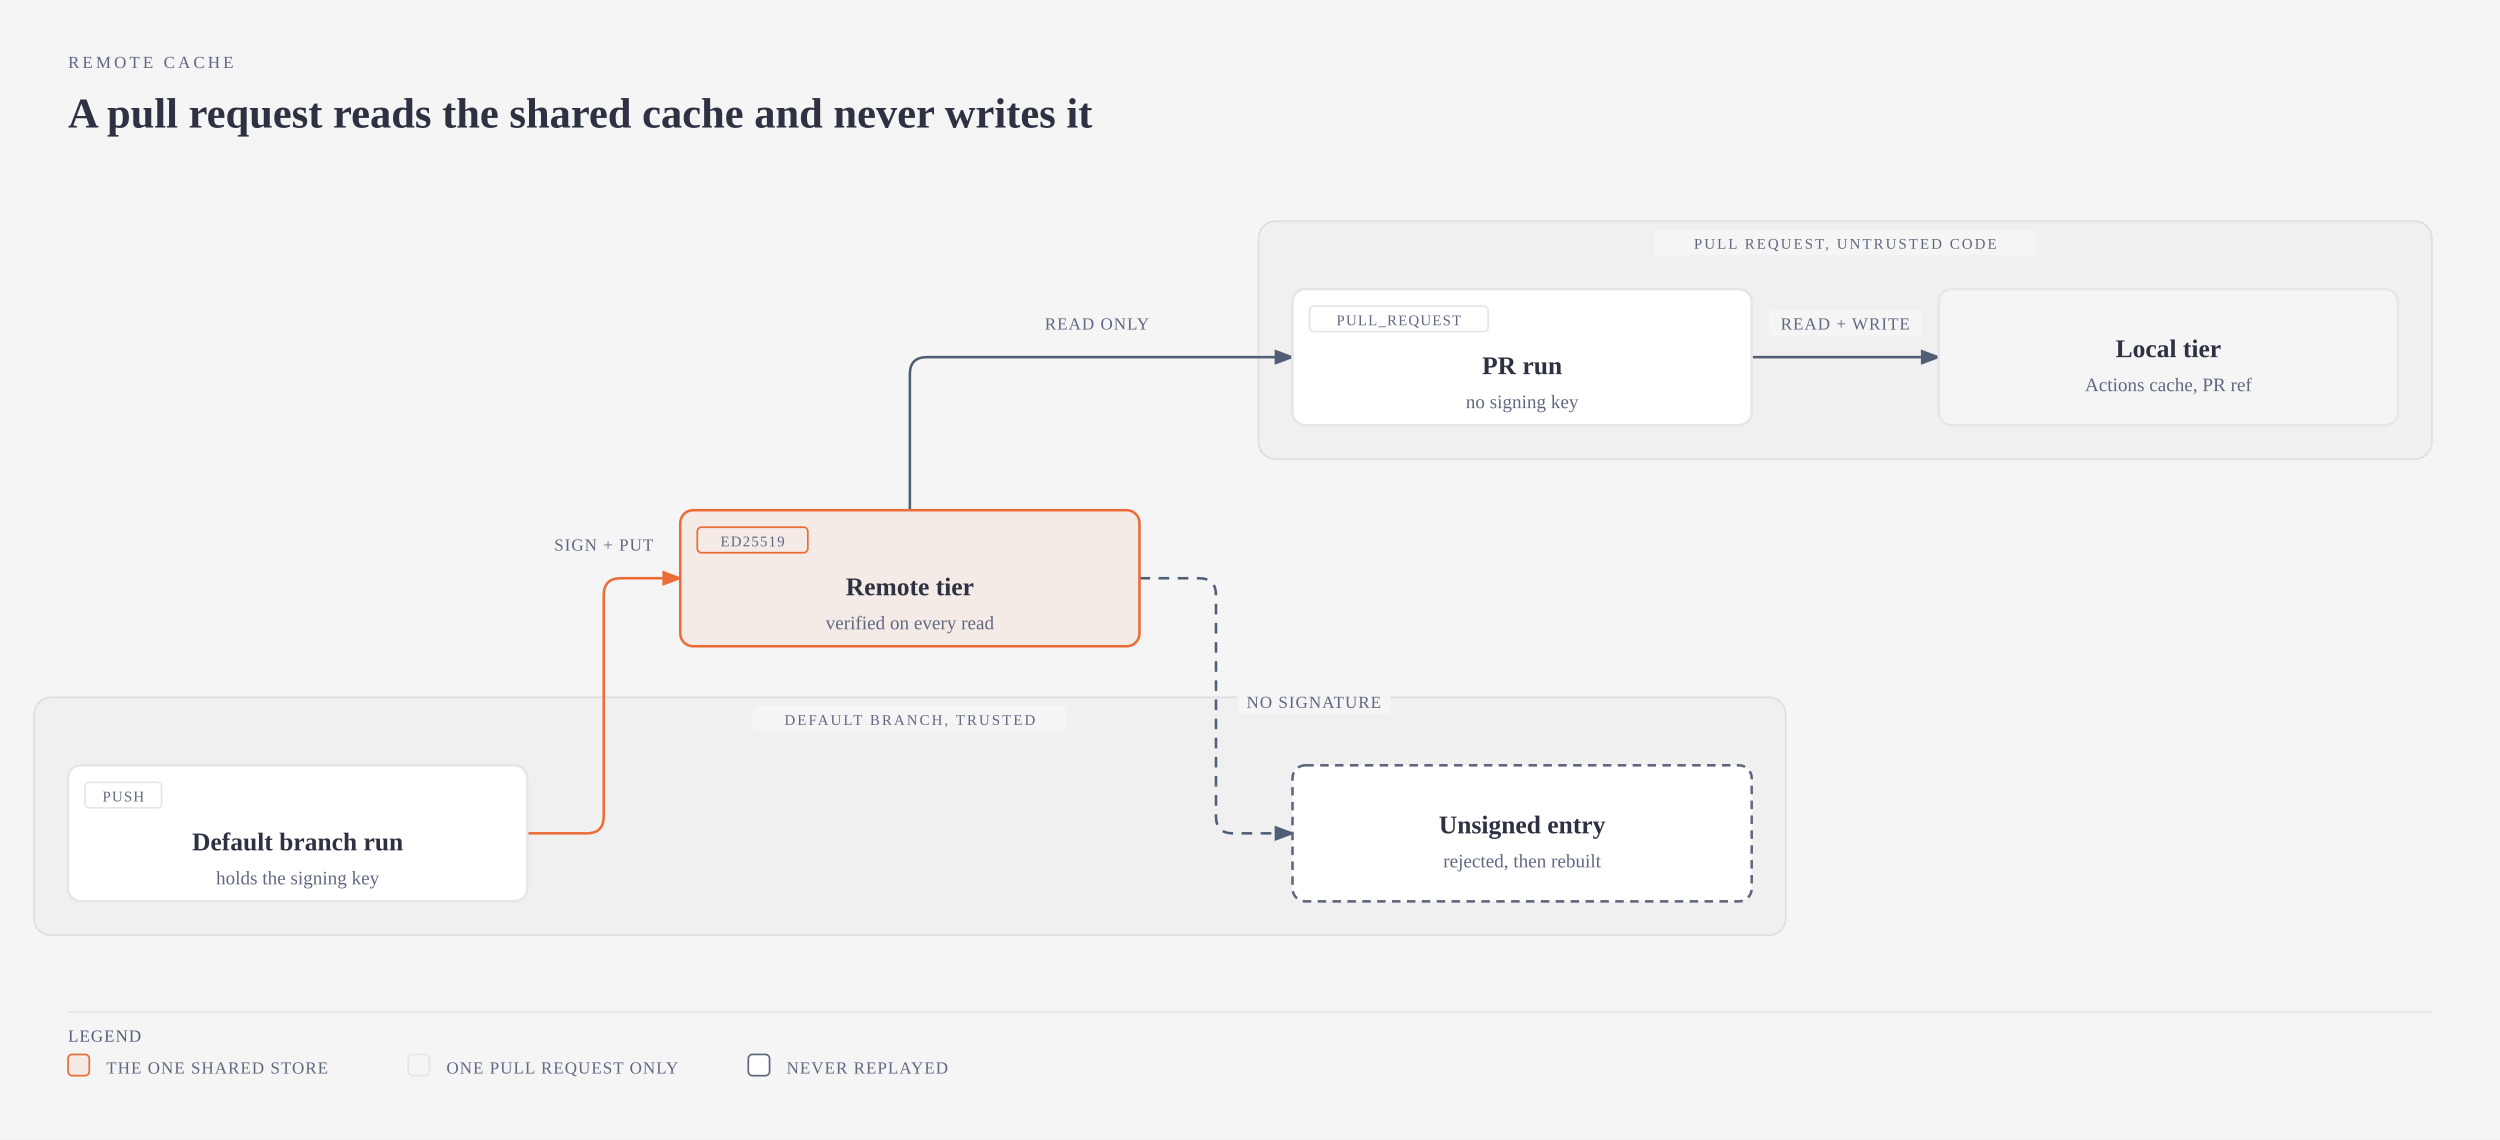
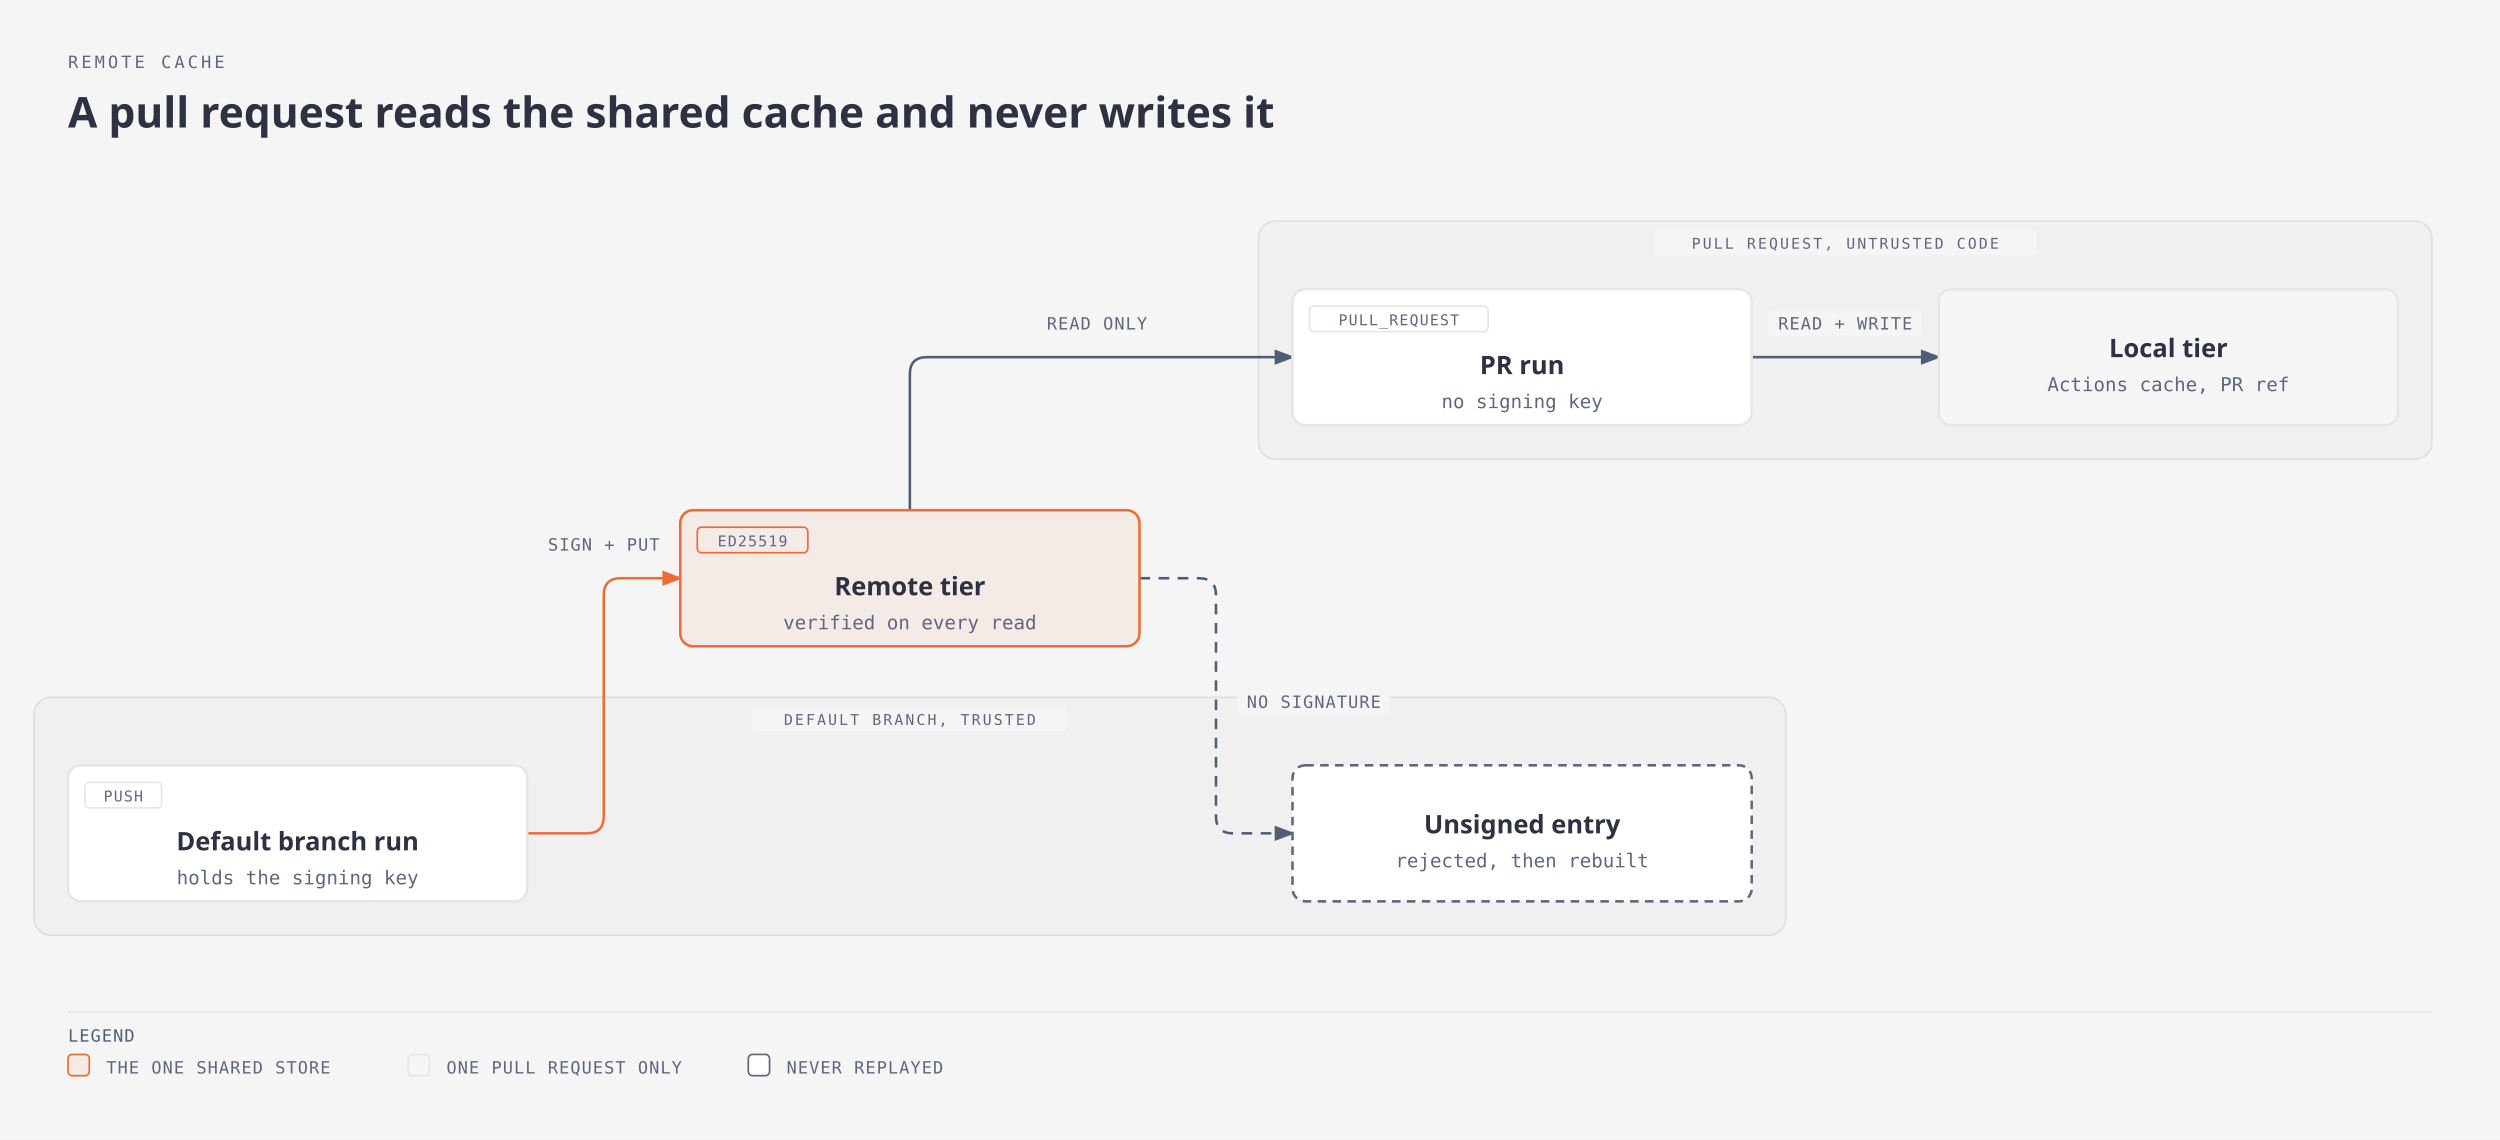
<svg xmlns="http://www.w3.org/2000/svg" viewBox="0 0 1176 536" width="1176" height="536" role="img" aria-labelledby="cache-trust-title cache-trust-desc" class="magus-diagram">
  <defs>
    <marker id="cache-trust-arrow-default" markerWidth="8" markerHeight="6" refX="7" refY="3" orient="auto">
      <polygon points="0 0, 8 3, 0 6" fill="#4f5d75" />
    </marker>
    <marker id="cache-trust-arrow-accent" markerWidth="8" markerHeight="6" refX="7" refY="3" orient="auto">
      <polygon points="0 0, 8 3, 0 6" fill="#eb6c36" />
    </marker>
    <marker id="cache-trust-arrow-link" markerWidth="8" markerHeight="6" refX="7" refY="3" orient="auto">
      <polygon points="0 0, 8 3, 0 6" fill="#2e5aa8" />
    </marker>
  </defs>
  <rect width="100%" height="100%" fill="#f5f5f5" />
-   <text x="32" y="32" fill="#5f6780" font-size="8" font-family="var(--pico-font-family-monospace, monospace)" style="font-variant-ligatures:none" letter-spacing="0.18em">REMOTE CACHE</text>
-   <text x="32" y="60" fill="#2d3142" font-size="20" font-weight="600" font-family="var(--pico-font-family, sans-serif)">A pull request reads the shared cache and never writes it</text>
+   <text x="32" y="32" fill="#5f6780" font-family="monospace" font-size="8" style="font-variant-ligatures:none" letter-spacing="0.18em">REMOTE CACHE</text>
+   <text x="32" y="60" fill="#2d3142" font-family="sans-serif" font-size="20" font-weight="600">A pull request reads the shared cache and never writes it</text>
  <g transform="translate(0,40)">
-     <rect x="592" y="64" width="552" height="112" rx="8" fill="#2d3142" fill-opacity="0.02" stroke="#2d3142" stroke-opacity="0.1" stroke-width="0.8" />
+     <rect x="592" y="64" width="552" height="112" rx="8" fill="#2d3142" stroke="#2d3142" fill-opacity="0.02" stroke-opacity="0.1" stroke-width="0.8" />
    <rect x="778" y="68" width="180" height="12" rx="2" fill="#f5f5f5" />
-     <text x="868" y="77" fill="#5f6780" font-size="7" font-family="var(--pico-font-family-monospace, monospace)" style="font-variant-ligatures:none" text-anchor="middle" letter-spacing="0.14em">PULL REQUEST, UNTRUSTED CODE</text>
-     <rect x="16" y="288" width="824" height="112" rx="8" fill="#2d3142" fill-opacity="0.02" stroke="#2d3142" stroke-opacity="0.1" stroke-width="0.8" />
+     <text x="868" y="77" fill="#5f6780" font-family="monospace" font-size="7" style="font-variant-ligatures:none" text-anchor="middle" letter-spacing="0.14em">PULL REQUEST, UNTRUSTED CODE</text>
+     <rect x="16" y="288" width="824" height="112" rx="8" fill="#2d3142" stroke="#2d3142" fill-opacity="0.02" stroke-opacity="0.1" stroke-width="0.8" />
    <rect x="354" y="292" width="148" height="12" rx="2" fill="#f5f5f5" />
-     <text x="428" y="301" fill="#5f6780" font-size="7" font-family="var(--pico-font-family-monospace, monospace)" style="font-variant-ligatures:none" text-anchor="middle" letter-spacing="0.14em">DEFAULT BRANCH, TRUSTED</text>
+     <text x="428" y="301" fill="#5f6780" font-family="monospace" font-size="7" style="font-variant-ligatures:none" text-anchor="middle" letter-spacing="0.14em">DEFAULT BRANCH, TRUSTED</text>
    <path data-edge="external:PR run-&gt;external:Local tier" id="cache-trust-edge-external_3aPR_20run-external_3aLocal_20tier" d="M 824 128 L 912 128" fill="none" stroke="#4f5d75" stroke-width="1.2" marker-end="url(#cache-trust-arrow-default)" />
    <path data-edge="internal/cache-&gt;external:PR run" id="cache-trust-edge-internal_2fcache-external_3aPR_20run" d="M 428 200 L 428 136 Q 428 128 436 128 L 608 128" fill="none" stroke="#4f5d75" stroke-width="1.2" marker-end="url(#cache-trust-arrow-default)" />
    <path data-edge="internal/cache-&gt;external:Unsigned entry" id="cache-trust-edge-internal_2fcache-external_3aUnsigned_20entry" d="M 536 232 L 564 232 Q 572 232 572 240 L 572 344 Q 572 352 580 352 L 608 352" fill="none" stroke="#4f5d75" stroke-width="1.2" stroke-dasharray="5,4" marker-end="url(#cache-trust-arrow-default)" />
    <path data-edge="external:Default branch run-&gt;internal/cache" id="cache-trust-edge-external_3aDefault_20branch_20run-internal_2fcache" d="M 248 352 L 276 352 Q 284 352 284 344 L 284 240 Q 284 232 292 232 L 320 232" fill="none" stroke="#eb6c36" stroke-width="1.2" marker-end="url(#cache-trust-arrow-accent)" />
    <rect x="832" y="106" width="72" height="12" rx="2" fill="#f5f5f5" />
-     <text x="868" y="115" fill="#5f6780" font-size="8" font-family="var(--pico-font-family-monospace, monospace)" style="font-variant-ligatures:none" text-anchor="middle" letter-spacing="0.06em">READ + WRITE</text>
+     <text x="868" y="115" fill="#5f6780" font-family="monospace" font-size="8" style="font-variant-ligatures:none" text-anchor="middle" letter-spacing="0.06em">READ + WRITE</text>
    <rect x="488" y="106" width="56" height="12" rx="2" fill="#f5f5f5" />
-     <text x="516" y="115" fill="#5f6780" font-size="8" font-family="var(--pico-font-family-monospace, monospace)" style="font-variant-ligatures:none" text-anchor="middle" letter-spacing="0.06em">READ ONLY</text>
+     <text x="516" y="115" fill="#5f6780" font-family="monospace" font-size="8" style="font-variant-ligatures:none" text-anchor="middle" letter-spacing="0.06em">READ ONLY</text>
    <rect x="582" y="284" width="72" height="12" rx="2" fill="#f5f5f5" />
-     <text x="618" y="293" fill="#5f6780" font-size="8" font-family="var(--pico-font-family-monospace, monospace)" style="font-variant-ligatures:none" text-anchor="middle" letter-spacing="0.06em">NO SIGNATURE</text>
+     <text x="618" y="293" fill="#5f6780" font-family="monospace" font-size="8" style="font-variant-ligatures:none" text-anchor="middle" letter-spacing="0.06em">NO SIGNATURE</text>
    <rect x="254" y="210" width="60" height="12" rx="2" fill="#f5f5f5" />
-     <text x="284" y="219" fill="#5f6780" font-size="8" font-family="var(--pico-font-family-monospace, monospace)" style="font-variant-ligatures:none" text-anchor="middle" letter-spacing="0.06em">SIGN + PUT</text>
+     <text x="284" y="219" fill="#5f6780" font-family="monospace" font-size="8" style="font-variant-ligatures:none" text-anchor="middle" letter-spacing="0.06em">SIGN + PUT</text>
    <g data-node="external:PR run">
      <rect x="608" y="96" width="216" height="64" rx="6" fill="#f5f5f5" />
      <rect x="608" y="96" width="216" height="64" rx="6" fill="#ffffff" stroke="#e6e6e8" stroke-width="1.2" />
      <rect x="616" y="104" width="84" height="12" rx="2" fill="none" stroke="#e6e6e8" stroke-width="0.8" />
-       <text x="658" y="113" fill="#5f6780" font-size="7" font-family="var(--pico-font-family-monospace, monospace)" style="font-variant-ligatures:none" text-anchor="middle" letter-spacing="0.08em">PULL_REQUEST</text>
-       <text x="716" y="136" fill="#2d3142" font-size="12" font-weight="600" font-family="var(--pico-font-family, sans-serif)" text-anchor="middle">PR run</text>
-       <text x="716" y="152" fill="#5f6780" font-size="9" font-family="var(--pico-font-family-monospace, monospace)" style="font-variant-ligatures:none" text-anchor="middle">no signing key</text>
+       <text x="658" y="113" fill="#5f6780" font-family="monospace" font-size="7" style="font-variant-ligatures:none" text-anchor="middle" letter-spacing="0.08em">PULL_REQUEST</text>
+       <text x="716" y="136" fill="#2d3142" font-family="sans-serif" font-size="12" font-weight="600" text-anchor="middle">PR run</text>
+       <text x="716" y="152" fill="#5f6780" font-family="monospace" font-size="9" style="font-variant-ligatures:none" text-anchor="middle">no signing key</text>
    </g>
    <g data-node="external:Local tier">
      <rect x="912" y="96" width="216" height="64" rx="6" fill="#f5f5f5" />
      <rect x="912" y="96" width="216" height="64" rx="6" fill="#f5f5f5" stroke="#e6e6e8" stroke-width="1.2" />
-       <text x="1020" y="128" fill="#2d3142" font-size="12" font-weight="600" font-family="var(--pico-font-family, sans-serif)" text-anchor="middle">Local tier</text>
-       <text x="1020" y="144" fill="#5f6780" font-size="9" font-family="var(--pico-font-family-monospace, monospace)" style="font-variant-ligatures:none" text-anchor="middle">Actions cache, PR ref</text>
+       <text x="1020" y="128" fill="#2d3142" font-family="sans-serif" font-size="12" font-weight="600" text-anchor="middle">Local tier</text>
+       <text x="1020" y="144" fill="#5f6780" font-family="monospace" font-size="9" style="font-variant-ligatures:none" text-anchor="middle">Actions cache, PR ref</text>
    </g>
    <g data-node="internal/cache" data-anchor="internal/cache">
      <rect x="320" y="200" width="216" height="64" rx="6" fill="#f5f5f5" />
      <rect x="320" y="200" width="216" height="64" rx="6" fill="#f4eae6" stroke="#eb6c36" stroke-width="1.2" />
      <rect x="328" y="208" width="52" height="12" rx="2" fill="none" stroke="#eb6c36" stroke-width="0.8" />
-       <text x="354" y="217" fill="#5f6780" font-size="7" font-family="var(--pico-font-family-monospace, monospace)" style="font-variant-ligatures:none" text-anchor="middle" letter-spacing="0.08em">ED25519</text>
-       <text x="428" y="240" fill="#2d3142" font-size="12" font-weight="600" font-family="var(--pico-font-family, sans-serif)" text-anchor="middle">Remote tier</text>
-       <text x="428" y="256" fill="#5f6780" font-size="9" font-family="var(--pico-font-family-monospace, monospace)" style="font-variant-ligatures:none" text-anchor="middle">verified on every read</text>
+       <text x="354" y="217" fill="#5f6780" font-family="monospace" font-size="7" style="font-variant-ligatures:none" text-anchor="middle" letter-spacing="0.08em">ED25519</text>
+       <text x="428" y="240" fill="#2d3142" font-family="sans-serif" font-size="12" font-weight="600" text-anchor="middle">Remote tier</text>
+       <text x="428" y="256" fill="#5f6780" font-family="monospace" font-size="9" style="font-variant-ligatures:none" text-anchor="middle">verified on every read</text>
    </g>
    <g data-node="external:Default branch run">
      <rect x="32" y="320" width="216" height="64" rx="6" fill="#f5f5f5" />
      <rect x="32" y="320" width="216" height="64" rx="6" fill="#ffffff" stroke="#e6e6e8" stroke-width="1.2" />
      <rect x="40" y="328" width="36" height="12" rx="2" fill="none" stroke="#e6e6e8" stroke-width="0.8" />
-       <text x="58" y="337" fill="#5f6780" font-size="7" font-family="var(--pico-font-family-monospace, monospace)" style="font-variant-ligatures:none" text-anchor="middle" letter-spacing="0.08em">PUSH</text>
-       <text x="140" y="360" fill="#2d3142" font-size="12" font-weight="600" font-family="var(--pico-font-family, sans-serif)" text-anchor="middle">Default branch run</text>
-       <text x="140" y="376" fill="#5f6780" font-size="9" font-family="var(--pico-font-family-monospace, monospace)" style="font-variant-ligatures:none" text-anchor="middle">holds the signing key</text>
+       <text x="58" y="337" fill="#5f6780" font-family="monospace" font-size="7" style="font-variant-ligatures:none" text-anchor="middle" letter-spacing="0.08em">PUSH</text>
+       <text x="140" y="360" fill="#2d3142" font-family="sans-serif" font-size="12" font-weight="600" text-anchor="middle">Default branch run</text>
+       <text x="140" y="376" fill="#5f6780" font-family="monospace" font-size="9" style="font-variant-ligatures:none" text-anchor="middle">holds the signing key</text>
    </g>
    <g data-node="external:Unsigned entry">
      <rect x="608" y="320" width="216" height="64" rx="6" fill="#f5f5f5" />
      <rect x="608" y="320" width="216" height="64" rx="6" fill="#ffffff" stroke="#5f6780" stroke-width="1.2" stroke-dasharray="4,3" />
-       <text x="716" y="352" fill="#2d3142" font-size="12" font-weight="600" font-family="var(--pico-font-family, sans-serif)" text-anchor="middle">Unsigned entry</text>
-       <text x="716" y="368" fill="#5f6780" font-size="9" font-family="var(--pico-font-family-monospace, monospace)" style="font-variant-ligatures:none" text-anchor="middle">rejected, then rebuilt</text>
+       <text x="716" y="352" fill="#2d3142" font-family="sans-serif" font-size="12" font-weight="600" text-anchor="middle">Unsigned entry</text>
+       <text x="716" y="368" fill="#5f6780" font-family="monospace" font-size="9" style="font-variant-ligatures:none" text-anchor="middle">rejected, then rebuilt</text>
    </g>
    <line x1="32" y1="436" x2="1144" y2="436" stroke="#e6e6e8" stroke-width="0.8" />
-     <text x="32" y="450" fill="#4f5d75" font-size="8" font-family="var(--pico-font-family-monospace, monospace)" style="font-variant-ligatures:none" letter-spacing="0.06em">LEGEND</text>
+     <text x="32" y="450" fill="#4f5d75" font-family="monospace" font-size="8" style="font-variant-ligatures:none" letter-spacing="0.06em">LEGEND</text>
    <rect x="32" y="456" width="10" height="10" rx="2" fill="#f4eae6" stroke="#eb6c36" stroke-width="0.8" />
-     <text x="50" y="465" fill="#5f6780" font-size="8" font-family="var(--pico-font-family-monospace, monospace)" style="font-variant-ligatures:none" letter-spacing="0.06em">THE ONE SHARED STORE</text>
+     <text x="50" y="465" fill="#5f6780" font-family="monospace" font-size="8" style="font-variant-ligatures:none" letter-spacing="0.06em">THE ONE SHARED STORE</text>
    <rect x="192" y="456" width="10" height="10" rx="2" fill="#f5f5f5" stroke="#e6e6e8" stroke-width="0.8" />
-     <text x="210" y="465" fill="#5f6780" font-size="8" font-family="var(--pico-font-family-monospace, monospace)" style="font-variant-ligatures:none" letter-spacing="0.06em">ONE PULL REQUEST ONLY</text>
+     <text x="210" y="465" fill="#5f6780" font-family="monospace" font-size="8" style="font-variant-ligatures:none" letter-spacing="0.06em">ONE PULL REQUEST ONLY</text>
    <rect x="352" y="456" width="10" height="10" rx="2" fill="#ffffff" stroke="#5f6780" stroke-width="0.8" />
-     <text x="370" y="465" fill="#5f6780" font-size="8" font-family="var(--pico-font-family-monospace, monospace)" style="font-variant-ligatures:none" letter-spacing="0.06em">NEVER REPLAYED</text>
+     <text x="370" y="465" fill="#5f6780" font-family="monospace" font-size="8" style="font-variant-ligatures:none" letter-spacing="0.06em">NEVER REPLAYED</text>
  </g>
</svg>
